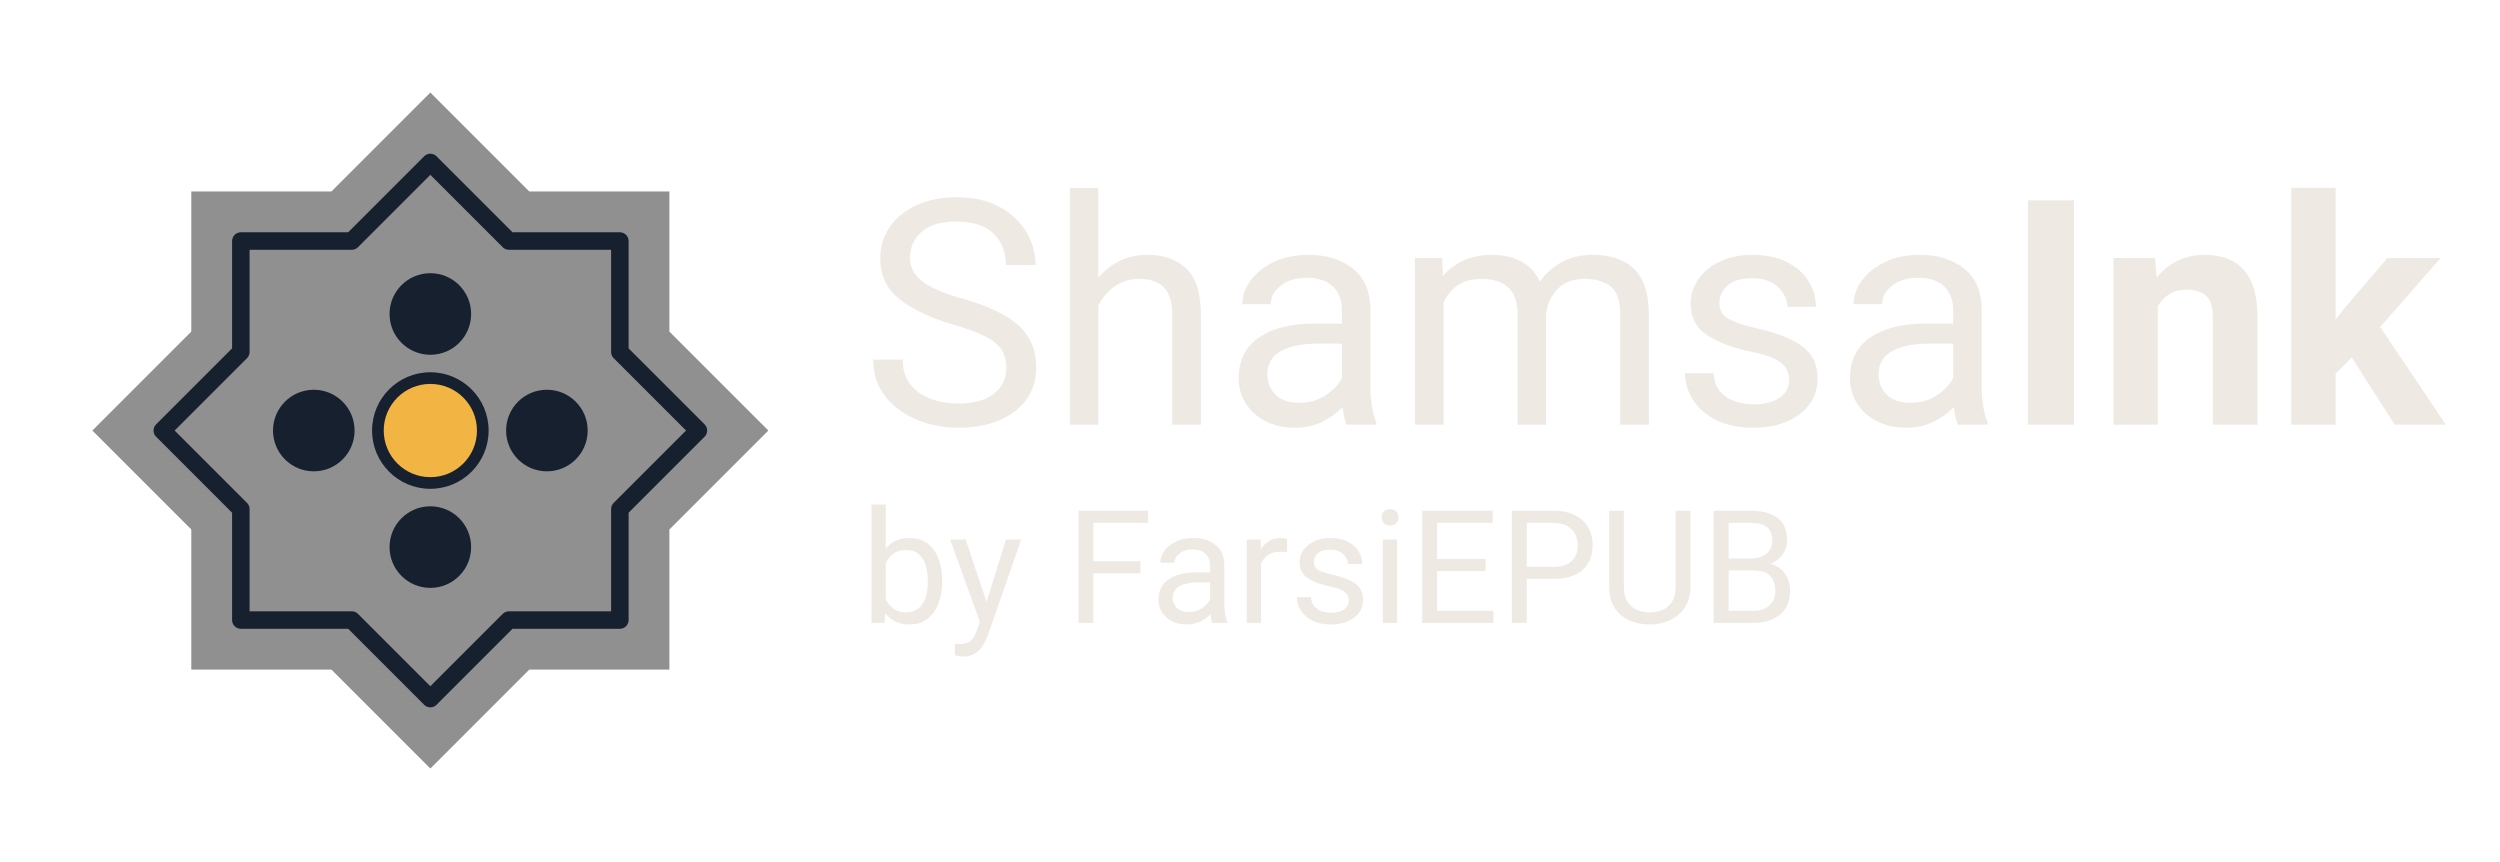
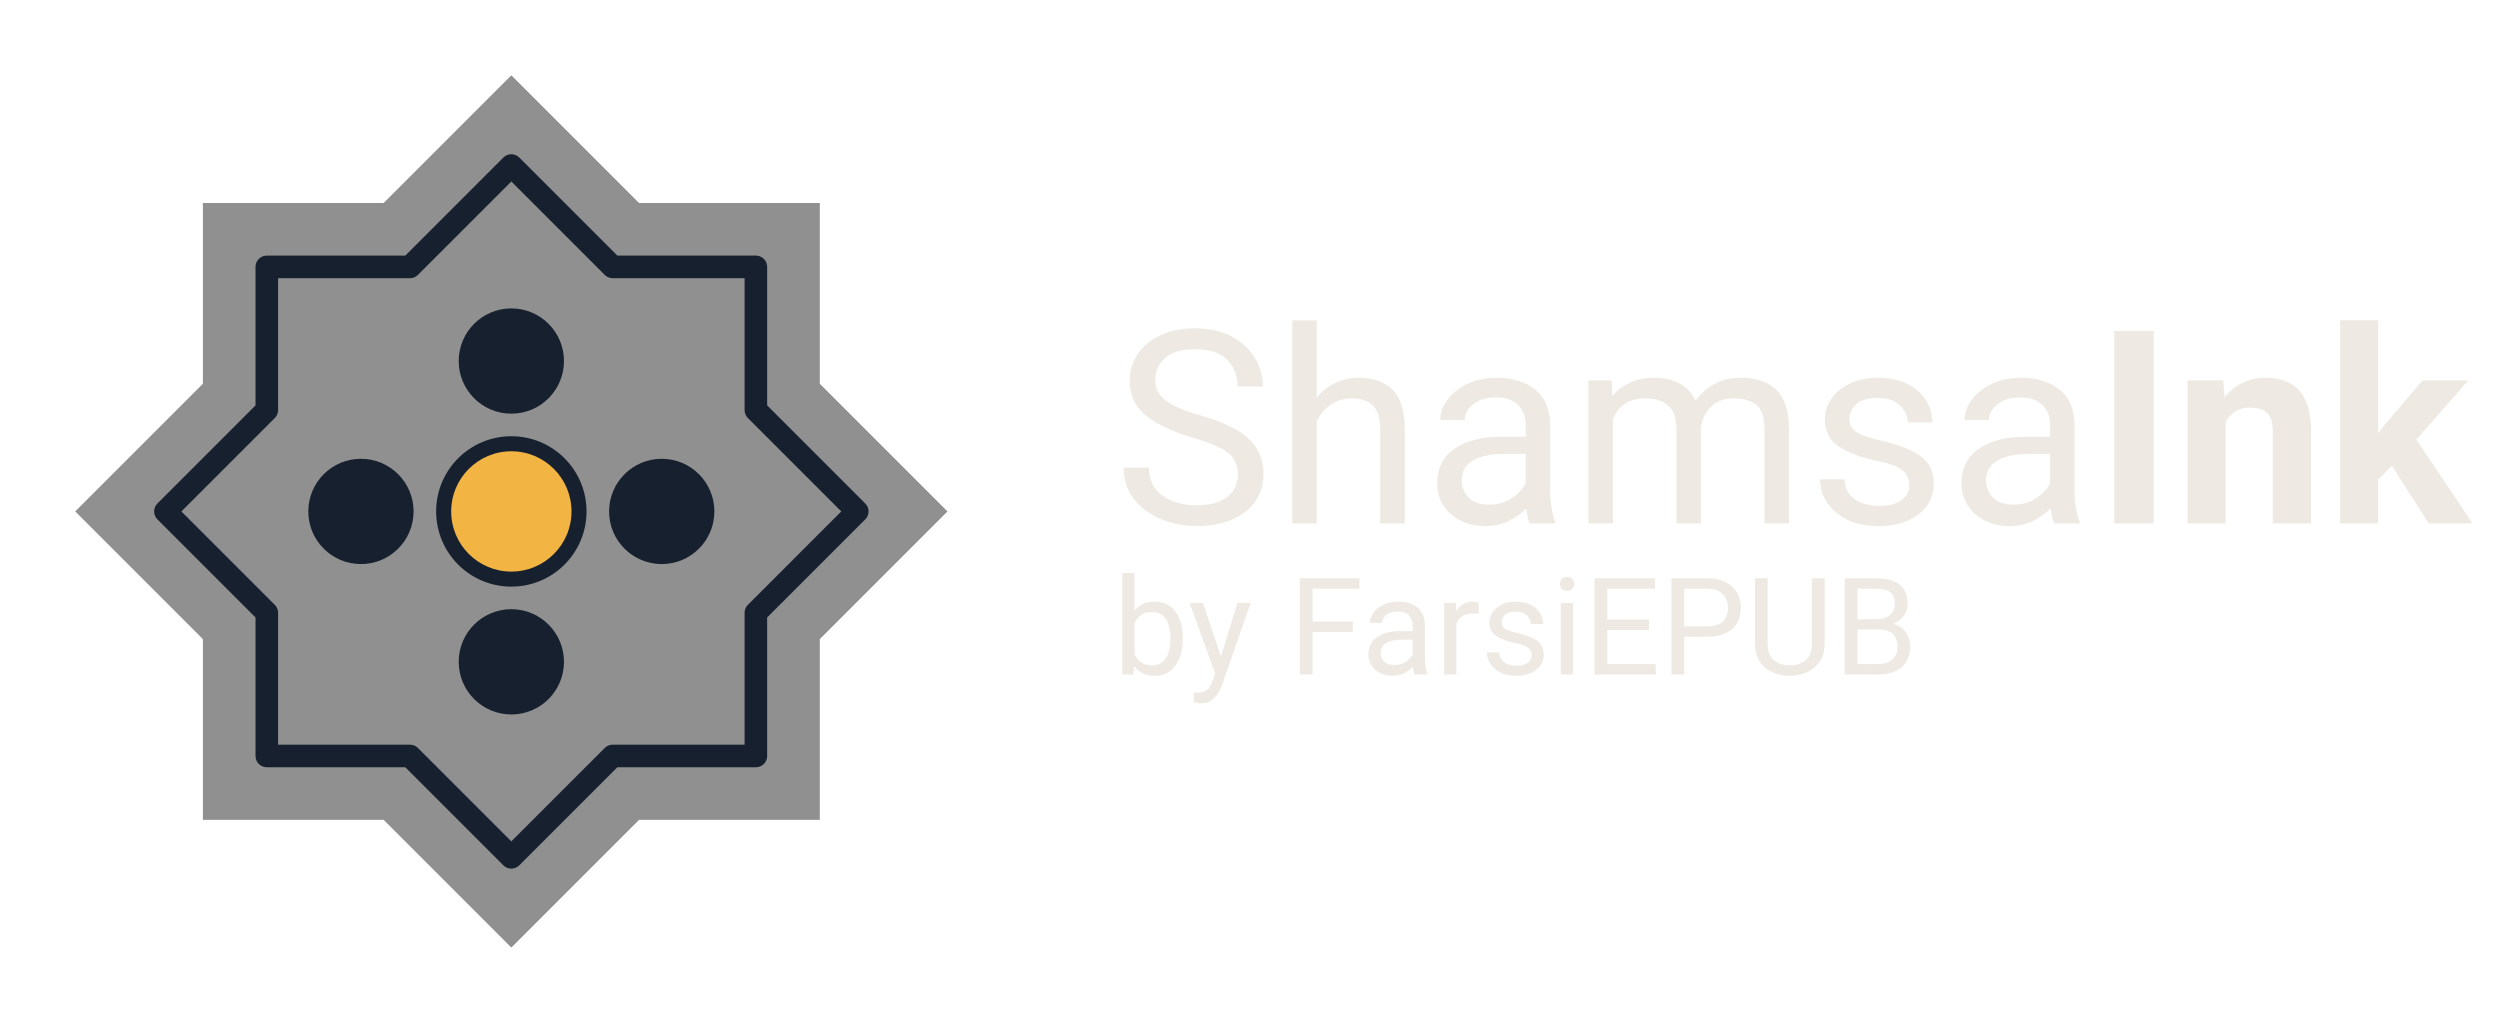
- <svg xmlns="http://www.w3.org/2000/svg" viewBox="-2 -2 87.14 30.00" width="871" height="300" role="img" aria-label="ShamsaInk by FarsiEPUB">
-   <g transform="scale(0.40625)">
+ <svg xmlns="http://www.w3.org/2000/svg" viewBox="-2 -2 166.23 68.00" width="1662" height="680" role="img" aria-label="ShamsaInk by FarsiEPUB">
+   <g transform="translate(0 0)">
    <path d="M32.00 3.00L40.49 11.49L52.51 11.49L52.51 23.51L61.00 32.00L52.51 40.49L52.51 52.51L40.49 52.51L32.00 61.00L23.51 52.51L11.49 52.51L11.49 40.49L3.00 32.00L11.49 23.51L11.49 11.49L23.51 11.49Z" fill="#909090" />
    <path d="M32.00 9.00L38.74 15.74L48.26 15.74L48.26 25.26L55.00 32.00L48.26 38.74L48.26 48.26L38.74 48.26L32.00 55.00L25.26 48.26L15.74 48.26L15.74 38.74L9.00 32.00L15.74 25.26L15.74 15.74L25.26 15.74Z" fill="none" stroke="#17202E" stroke-width="1.5" stroke-linejoin="round" />
    <circle cx="32" cy="22" r="3.5" fill="#17202E" />
    <circle cx="22" cy="32" r="3.5" fill="#17202E" />
    <circle cx="42" cy="32" r="3.5" fill="#17202E" />
    <circle cx="32" cy="42" r="3.5" fill="#17202E" />
    <circle cx="32" cy="32" r="5" fill="#17202E" />
    <circle cx="32" cy="32" r="4" fill="#F2B544" />
  </g>
-   <path fill="#eeeae3" d="M33.076 10.819Q33.076 10.453 32.92 10.195Q32.764 9.938 32.361 9.728Q31.958 9.519 31.217 9.304Q30.057 8.965 29.37 8.434Q28.682 7.902 28.682 6.994Q28.682 6.387 29.012 5.907Q29.343 5.426 29.942 5.147Q30.541 4.867 31.341 4.867Q32.222 4.867 32.837 5.203Q33.452 5.539 33.774 6.079Q34.096 6.618 34.096 7.231H33.065Q33.065 6.575 32.641 6.146Q32.216 5.716 31.341 5.716Q30.514 5.716 30.116 6.079Q29.719 6.441 29.719 6.984Q29.719 7.472 30.151 7.803Q30.583 8.133 31.55 8.402Q32.882 8.777 33.5 9.336Q34.118 9.895 34.118 10.808Q34.118 11.442 33.779 11.914Q33.441 12.387 32.829 12.645Q32.216 12.902 31.389 12.902Q30.847 12.902 30.323 12.752Q29.799 12.602 29.372 12.301Q28.945 12 28.69 11.557Q28.435 11.114 28.435 10.528H29.466Q29.466 11.06 29.738 11.399Q30.009 11.737 30.449 11.898Q30.89 12.059 31.389 12.059Q32.2 12.059 32.638 11.724Q33.076 11.388 33.076 10.819ZM36.282 4.545V7.676Q36.594 7.3 37.029 7.088Q37.464 6.876 37.996 6.876Q38.855 6.876 39.357 7.36Q39.859 7.843 39.859 8.987V12.795H38.86V8.976Q38.86 8.294 38.562 8.004Q38.264 7.714 37.7 7.714Q37.222 7.714 36.857 7.972Q36.492 8.23 36.282 8.643V12.795H35.289V4.545ZM44.935 12.795Q44.887 12.688 44.852 12.524Q44.817 12.36 44.795 12.183Q44.516 12.478 44.097 12.69Q43.678 12.902 43.141 12.902Q42.55 12.902 42.107 12.672Q41.664 12.441 41.42 12.051Q41.175 11.662 41.175 11.178Q41.175 10.244 41.884 9.758Q42.593 9.272 43.791 9.272H44.774V8.81Q44.774 8.294 44.465 7.985Q44.156 7.676 43.549 7.676Q42.985 7.676 42.639 7.953Q42.292 8.23 42.292 8.595H41.299Q41.299 8.176 41.583 7.781Q41.868 7.386 42.386 7.131Q42.905 6.876 43.608 6.876Q44.554 6.876 45.161 7.36Q45.768 7.843 45.768 8.82V11.527Q45.768 11.818 45.819 12.145Q45.87 12.473 45.972 12.709V12.795ZM43.286 12.032Q43.823 12.032 44.218 11.764Q44.613 11.495 44.774 11.168V9.97H43.952Q43.098 9.97 42.636 10.236Q42.174 10.502 42.174 11.044Q42.174 11.458 42.454 11.745Q42.733 12.032 43.286 12.032ZM49.656 7.714Q49.125 7.714 48.802 7.94Q48.48 8.165 48.319 8.536V12.795H47.32V6.984H48.265L48.292 7.617Q48.587 7.268 49.017 7.072Q49.447 6.876 50.011 6.876Q50.569 6.876 51.007 7.099Q51.445 7.322 51.676 7.811Q51.966 7.392 52.43 7.134Q52.895 6.876 53.523 6.876Q54.458 6.876 54.966 7.376Q55.473 7.875 55.473 8.976V12.795H54.474V8.965Q54.474 8.235 54.138 7.975Q53.803 7.714 53.233 7.714Q52.632 7.714 52.288 8.071Q51.944 8.428 51.891 8.939V12.795H50.897V8.971Q50.897 8.289 50.559 8.001Q50.22 7.714 49.656 7.714ZM60.361 11.254Q60.361 11.039 60.267 10.853Q60.173 10.668 59.885 10.515Q59.598 10.362 59.023 10.249Q58.051 10.045 57.49 9.666Q56.929 9.288 56.929 8.573Q56.929 8.111 57.195 7.727Q57.46 7.343 57.947 7.11Q58.433 6.876 59.083 6.876Q59.781 6.876 60.275 7.123Q60.769 7.37 61.032 7.781Q61.295 8.192 61.295 8.692H60.302Q60.302 8.332 59.988 8.012Q59.673 7.693 59.083 7.693Q58.465 7.693 58.196 7.961Q57.928 8.23 57.928 8.547Q57.928 8.761 58.035 8.917Q58.143 9.073 58.43 9.196Q58.717 9.32 59.265 9.444Q60.339 9.691 60.847 10.083Q61.354 10.475 61.354 11.178Q61.354 11.941 60.74 12.422Q60.125 12.902 59.109 12.902Q58.341 12.902 57.81 12.629Q57.278 12.355 57.004 11.92Q56.73 11.485 56.73 11.001H57.729Q57.75 11.409 57.965 11.648Q58.18 11.887 58.492 11.987Q58.803 12.086 59.109 12.086Q59.716 12.086 60.039 11.85Q60.361 11.613 60.361 11.254ZM66.242 12.795Q66.194 12.688 66.159 12.524Q66.124 12.36 66.103 12.183Q65.823 12.478 65.404 12.69Q64.985 12.902 64.448 12.902Q63.857 12.902 63.414 12.672Q62.971 12.441 62.727 12.051Q62.482 11.662 62.482 11.178Q62.482 10.244 63.191 9.758Q63.9 9.272 65.098 9.272H66.081V8.81Q66.081 8.294 65.772 7.985Q65.463 7.676 64.856 7.676Q64.292 7.676 63.946 7.953Q63.6 8.23 63.6 8.595H62.606Q62.606 8.176 62.891 7.781Q63.175 7.386 63.694 7.131Q64.212 6.876 64.916 6.876Q65.861 6.876 66.468 7.36Q67.075 7.843 67.075 8.82V11.527Q67.075 11.818 67.126 12.145Q67.177 12.473 67.279 12.709V12.795ZM64.593 12.032Q65.13 12.032 65.525 11.764Q65.92 11.495 66.081 11.168V9.97H65.259Q64.405 9.97 63.943 10.236Q63.481 10.502 63.481 11.044Q63.481 11.458 63.761 11.745Q64.04 12.032 64.593 12.032Z" />
-   <path fill="#eeeae3" d="M70.292 4.975V12.795H68.686V4.975ZM74.202 8.09Q73.853 8.09 73.606 8.248Q73.359 8.407 73.214 8.675V12.795H71.667V6.984H73.117L73.171 7.676Q73.472 7.29 73.899 7.083Q74.326 6.876 74.852 6.876Q75.4 6.876 75.813 7.088Q76.227 7.3 76.458 7.787Q76.689 8.273 76.689 9.089V12.795H75.131V9.084Q75.131 8.509 74.89 8.299Q74.648 8.09 74.202 8.09ZM81.469 12.795 79.971 10.453 79.412 11.017V12.795H77.865V4.54H79.412V9.127L79.708 8.751L81.217 6.984H83.075L80.964 9.39L83.252 12.795Z" />
-   <path fill="#eeeae3" d="M30.839 18.228V18.285Q30.839 18.709 30.706 19.042Q30.573 19.375 30.32 19.567Q30.068 19.759 29.708 19.759Q29.423 19.759 29.213 19.658Q29.002 19.558 28.859 19.37L28.833 19.705H28.376V15.58H28.875V17.114Q29.018 16.936 29.223 16.841Q29.429 16.746 29.703 16.746Q30.068 16.746 30.322 16.931Q30.575 17.116 30.707 17.451Q30.839 17.785 30.839 18.228ZM30.339 18.285V18.228Q30.339 17.938 30.267 17.696Q30.194 17.455 30.028 17.31Q29.861 17.165 29.579 17.165Q29.308 17.165 29.139 17.295Q28.969 17.425 28.875 17.616V18.881Q28.972 19.074 29.144 19.206Q29.316 19.337 29.584 19.337Q29.853 19.337 30.02 19.195Q30.186 19.053 30.263 18.812Q30.339 18.572 30.339 18.285ZM31.66 16.799 32.388 18.975 33.062 16.799H33.594L32.428 20.154Q32.375 20.296 32.274 20.467Q32.173 20.637 32.001 20.758Q31.83 20.879 31.566 20.879Q31.507 20.879 31.416 20.863Q31.325 20.847 31.287 20.836L31.284 20.433Q31.306 20.436 31.353 20.44Q31.4 20.444 31.419 20.444Q31.674 20.444 31.815 20.34Q31.956 20.237 32.047 19.968L32.155 19.673L31.118 16.799ZM37.749 17.554V17.978H36.11V19.705H35.592V15.795H38.014V16.219H36.11V17.554ZM40.26 19.705Q40.235 19.652 40.218 19.57Q40.2 19.488 40.19 19.399Q40.05 19.547 39.841 19.653Q39.631 19.759 39.363 19.759Q39.067 19.759 38.846 19.643Q38.624 19.528 38.502 19.333Q38.38 19.139 38.38 18.897Q38.38 18.43 38.734 18.187Q39.089 17.944 39.688 17.944H40.179V17.713Q40.179 17.455 40.025 17.3Q39.87 17.146 39.567 17.146Q39.285 17.146 39.111 17.284Q38.938 17.423 38.938 17.605H38.441Q38.441 17.396 38.584 17.198Q38.726 17.001 38.985 16.873Q39.244 16.746 39.596 16.746Q40.069 16.746 40.372 16.987Q40.676 17.229 40.676 17.718V19.071Q40.676 19.216 40.701 19.38Q40.727 19.544 40.778 19.662V19.705ZM39.435 19.324Q39.704 19.324 39.901 19.19Q40.098 19.055 40.179 18.892V18.293H39.768Q39.341 18.293 39.11 18.426Q38.879 18.559 38.879 18.83Q38.879 19.037 39.019 19.18Q39.158 19.324 39.435 19.324ZM42.862 16.783 42.859 17.245Q42.749 17.224 42.617 17.224Q42.362 17.224 42.198 17.338Q42.035 17.452 41.954 17.643V19.705H41.457V16.799H41.941L41.951 17.132Q42.062 16.955 42.232 16.85Q42.403 16.746 42.642 16.746Q42.695 16.746 42.765 16.758Q42.835 16.77 42.862 16.783ZM45.013 18.934Q45.013 18.827 44.966 18.734Q44.919 18.642 44.775 18.565Q44.632 18.489 44.344 18.432Q43.858 18.33 43.578 18.141Q43.297 17.952 43.297 17.594Q43.297 17.363 43.43 17.171Q43.563 16.979 43.806 16.863Q44.049 16.746 44.374 16.746Q44.723 16.746 44.97 16.869Q45.217 16.993 45.349 17.198Q45.48 17.404 45.48 17.653H44.983Q44.983 17.474 44.826 17.314Q44.669 17.154 44.374 17.154Q44.065 17.154 43.931 17.288Q43.796 17.423 43.796 17.581Q43.796 17.688 43.85 17.766Q43.904 17.844 44.047 17.906Q44.191 17.968 44.465 18.029Q45.002 18.153 45.256 18.349Q45.51 18.545 45.51 18.897Q45.51 19.278 45.202 19.519Q44.895 19.759 44.387 19.759Q44.003 19.759 43.737 19.622Q43.471 19.485 43.334 19.267Q43.198 19.05 43.198 18.808H43.697Q43.708 19.012 43.815 19.132Q43.923 19.251 44.078 19.301Q44.234 19.351 44.387 19.351Q44.691 19.351 44.852 19.233Q45.013 19.114 45.013 18.934ZM46.162 16.029Q46.162 15.908 46.236 15.825Q46.31 15.741 46.455 15.741Q46.597 15.741 46.674 15.825Q46.75 15.908 46.75 16.029Q46.75 16.144 46.674 16.226Q46.597 16.308 46.455 16.308Q46.31 16.308 46.236 16.226Q46.162 16.144 46.162 16.029ZM46.699 16.799V19.705H46.2V16.799ZM50.056 19.284V19.705H47.572V15.795H50.03V16.219H48.091V17.476H49.782V17.898H48.091V19.284ZM52.14 18.172H51.217V19.705H50.698V15.795H52.14Q52.583 15.795 52.89 15.948Q53.196 16.101 53.354 16.371Q53.513 16.641 53.513 16.987Q53.513 17.554 53.16 17.863Q52.806 18.172 52.14 18.172ZM52.14 16.219H51.217V17.75H52.14Q52.597 17.75 52.796 17.538Q52.994 17.326 52.994 16.993Q52.994 16.791 52.907 16.614Q52.82 16.437 52.632 16.328Q52.444 16.219 52.14 16.219ZM56.405 15.795H56.921V18.44Q56.921 18.881 56.725 19.173Q56.529 19.466 56.205 19.613Q55.881 19.759 55.503 19.759Q55.105 19.759 54.784 19.613Q54.463 19.466 54.277 19.173Q54.09 18.881 54.09 18.44V15.795H54.603V18.44Q54.603 18.9 54.851 19.118Q55.1 19.337 55.503 19.337Q55.911 19.337 56.158 19.118Q56.405 18.9 56.405 18.44ZM59.104 19.705H57.734V15.795H59.015Q59.617 15.795 59.954 16.043Q60.291 16.292 60.291 16.837Q60.291 17.108 60.137 17.319Q59.982 17.53 59.714 17.645Q60.044 17.737 60.22 17.992Q60.396 18.247 60.396 18.577Q60.396 19.125 60.043 19.415Q59.689 19.705 59.104 19.705ZM59.015 16.219H58.253V17.46H59.031Q59.367 17.46 59.57 17.294Q59.773 17.127 59.773 16.832Q59.773 16.509 59.586 16.364Q59.399 16.219 59.015 16.219ZM59.88 18.583Q59.88 18.255 59.702 18.066Q59.523 17.876 59.128 17.876H58.253V19.284H59.104Q59.472 19.284 59.676 19.094Q59.88 18.905 59.88 18.583Z" />
+   <path fill="#eeeae3" d="M80.306 29.562Q80.306 28.965 80.051 28.543Q79.796 28.121 79.137 27.778Q78.478 27.436 77.265 27.084Q75.366 26.53 74.241 25.66Q73.116 24.79 73.116 23.305Q73.116 22.312 73.657 21.525Q74.197 20.738 75.177 20.281Q76.157 19.824 77.467 19.824Q78.908 19.824 79.915 20.374Q80.921 20.923 81.448 21.806Q81.976 22.689 81.976 23.691H80.288Q80.288 22.619 79.594 21.916Q78.899 21.213 77.467 21.213Q76.113 21.213 75.463 21.806Q74.812 22.399 74.812 23.287Q74.812 24.087 75.52 24.627Q76.228 25.168 77.81 25.607Q79.989 26.223 81.0 27.137Q82.011 28.051 82.011 29.545Q82.011 30.582 81.457 31.355Q80.903 32.129 79.901 32.551Q78.899 32.973 77.546 32.973Q76.658 32.973 75.801 32.727Q74.944 32.48 74.246 31.988Q73.547 31.496 73.129 30.771Q72.712 30.046 72.712 29.088H74.399Q74.399 29.958 74.843 30.512Q75.287 31.065 76.008 31.329Q76.729 31.593 77.546 31.593Q78.873 31.593 79.589 31.043Q80.306 30.494 80.306 29.562ZM85.553 19.297V24.421Q86.062 23.806 86.774 23.458Q87.486 23.111 88.356 23.111Q89.763 23.111 90.584 23.902Q91.406 24.693 91.406 26.565V32.797H89.771V26.548Q89.771 25.432 89.284 24.957Q88.796 24.482 87.873 24.482Q87.091 24.482 86.493 24.904Q85.896 25.326 85.553 26.003V32.797H83.927V19.297ZM99.712 32.797Q99.633 32.621 99.576 32.353Q99.519 32.085 99.483 31.795Q99.026 32.278 98.341 32.625Q97.655 32.973 96.776 32.973Q95.81 32.973 95.084 32.595Q94.359 32.217 93.959 31.58Q93.56 30.942 93.56 30.151Q93.56 28.622 94.72 27.827Q95.88 27.031 97.84 27.031H99.448V26.275Q99.448 25.432 98.943 24.926Q98.438 24.421 97.444 24.421Q96.521 24.421 95.955 24.874Q95.388 25.326 95.388 25.924H93.762Q93.762 25.238 94.228 24.592Q94.693 23.946 95.542 23.529Q96.39 23.111 97.541 23.111Q99.088 23.111 100.081 23.902Q101.074 24.693 101.074 26.293V30.723Q101.074 31.197 101.158 31.733Q101.241 32.27 101.408 32.656V32.797ZM97.014 31.549Q97.893 31.549 98.539 31.109Q99.185 30.67 99.448 30.134V28.174H98.104Q96.706 28.174 95.95 28.609Q95.194 29.044 95.194 29.932Q95.194 30.608 95.651 31.079Q96.108 31.549 97.014 31.549ZM107.438 24.482Q106.567 24.482 106.04 24.852Q105.513 25.221 105.249 25.827V32.797H103.614V23.287H105.161L105.205 24.324Q105.688 23.753 106.392 23.432Q107.095 23.111 108.018 23.111Q108.932 23.111 109.648 23.476Q110.364 23.841 110.742 24.641Q111.217 23.955 111.977 23.533Q112.737 23.111 113.766 23.111Q115.295 23.111 116.125 23.929Q116.956 24.746 116.956 26.548V32.797H115.321V26.53Q115.321 25.335 114.772 24.909Q114.223 24.482 113.291 24.482Q112.307 24.482 111.744 25.067Q111.182 25.651 111.094 26.486V32.797H109.468V26.539Q109.468 25.423 108.914 24.953Q108.36 24.482 107.438 24.482ZM124.954 30.274Q124.954 29.923 124.8 29.62Q124.646 29.316 124.176 29.066Q123.706 28.815 122.766 28.631Q121.175 28.297 120.256 27.677Q119.338 27.058 119.338 25.889Q119.338 25.133 119.773 24.504Q120.208 23.876 121.003 23.494Q121.799 23.111 122.862 23.111Q124.005 23.111 124.813 23.516Q125.622 23.92 126.053 24.592Q126.483 25.265 126.483 26.082H124.857Q124.857 25.493 124.343 24.97Q123.829 24.447 122.862 24.447Q121.852 24.447 121.412 24.887Q120.973 25.326 120.973 25.845Q120.973 26.196 121.148 26.451Q121.324 26.706 121.794 26.908Q122.265 27.11 123.161 27.312Q124.919 27.717 125.75 28.358Q126.58 29.0 126.58 30.151Q126.58 31.399 125.574 32.186Q124.567 32.973 122.906 32.973Q121.649 32.973 120.779 32.524Q119.909 32.076 119.461 31.364Q119.013 30.652 119.013 29.861H120.647Q120.683 30.529 121.034 30.92Q121.386 31.312 121.896 31.474Q122.405 31.637 122.906 31.637Q123.899 31.637 124.427 31.25Q124.954 30.863 124.954 30.274ZM134.578 32.797Q134.499 32.621 134.442 32.353Q134.385 32.085 134.35 31.795Q133.893 32.278 133.207 32.625Q132.521 32.973 131.643 32.973Q130.676 32.973 129.951 32.595Q129.226 32.217 128.826 31.58Q128.426 30.942 128.426 30.151Q128.426 28.622 129.586 27.827Q130.746 27.031 132.706 27.031H134.314V26.275Q134.314 25.432 133.809 24.926Q133.304 24.421 132.311 24.421Q131.388 24.421 130.821 24.874Q130.254 25.326 130.254 25.924H128.628Q128.628 25.238 129.094 24.592Q129.56 23.946 130.408 23.529Q131.256 23.111 132.407 23.111Q133.954 23.111 134.947 23.902Q135.94 24.693 135.94 26.293V30.723Q135.94 31.197 136.024 31.733Q136.107 32.27 136.274 32.656V32.797ZM131.88 31.549Q132.759 31.549 133.405 31.109Q134.051 30.67 134.314 30.134V28.174H132.97Q131.572 28.174 130.816 28.609Q130.061 29.044 130.061 29.932Q130.061 30.608 130.518 31.079Q130.975 31.549 131.88 31.549Z" />
+   <path fill="#eeeae3" d="M141.205 20.0V32.797H138.577V20.0ZM147.604 25.098Q147.032 25.098 146.628 25.357Q146.224 25.616 145.986 26.056V32.797H143.455V23.287H145.828L145.916 24.421Q146.408 23.788 147.107 23.45Q147.806 23.111 148.667 23.111Q149.563 23.111 150.24 23.458Q150.917 23.806 151.295 24.601Q151.673 25.396 151.673 26.732V32.797H149.124V26.724Q149.124 25.783 148.729 25.44Q148.333 25.098 147.604 25.098ZM159.495 32.797 157.043 28.965 156.129 29.888V32.797H153.598V19.288H156.129V26.794L156.612 26.179L159.082 23.287H162.123L158.669 27.225L162.413 32.797Z" />
+   <path fill="#eeeae3" d="M76.645 40.423V40.515Q76.645 41.21 76.427 41.755Q76.21 42.299 75.797 42.614Q75.384 42.928 74.795 42.928Q74.329 42.928 73.984 42.763Q73.639 42.598 73.406 42.291L73.362 42.84H72.615V36.09H73.433V38.599Q73.666 38.309 74.002 38.153Q74.338 37.997 74.786 37.997Q75.384 37.997 75.799 38.3Q76.214 38.604 76.43 39.151Q76.645 39.698 76.645 40.423ZM75.828 40.515V40.423Q75.828 39.948 75.709 39.553Q75.59 39.157 75.318 38.92Q75.045 38.683 74.584 38.683Q74.14 38.683 73.863 38.896Q73.586 39.109 73.433 39.421V41.491Q73.591 41.807 73.872 42.023Q74.153 42.238 74.593 42.238Q75.032 42.238 75.305 42.005Q75.577 41.772 75.702 41.379Q75.828 40.986 75.828 40.515ZM77.99 38.085 79.181 41.645 80.284 38.085H81.154L79.247 43.574Q79.159 43.807 78.994 44.086Q78.829 44.365 78.548 44.563Q78.267 44.76 77.836 44.76Q77.739 44.76 77.59 44.734Q77.44 44.708 77.379 44.69L77.375 44.031Q77.41 44.035 77.487 44.042Q77.563 44.048 77.594 44.048Q78.012 44.048 78.242 43.879Q78.473 43.71 78.623 43.271L78.798 42.787L77.102 38.085ZM87.952 39.32V40.014H85.271V42.84H84.423V36.442H88.387V37.136H85.271V39.32ZM92.061 42.84Q92.021 42.752 91.993 42.618Q91.964 42.484 91.947 42.339Q91.718 42.581 91.375 42.754Q91.033 42.928 90.593 42.928Q90.11 42.928 89.747 42.739Q89.385 42.55 89.185 42.231Q88.985 41.913 88.985 41.517Q88.985 40.753 89.565 40.355Q90.145 39.957 91.125 39.957H91.929V39.579Q91.929 39.157 91.677 38.905Q91.424 38.652 90.927 38.652Q90.466 38.652 90.182 38.878Q89.899 39.105 89.899 39.403H89.086Q89.086 39.061 89.319 38.738Q89.552 38.415 89.976 38.206Q90.4 37.997 90.976 37.997Q91.749 37.997 92.246 38.393Q92.742 38.788 92.742 39.588V41.803Q92.742 42.04 92.784 42.308Q92.826 42.576 92.909 42.77V42.84ZM90.712 42.216Q91.151 42.216 91.474 41.996Q91.797 41.777 91.929 41.508V40.528H91.257Q90.558 40.528 90.18 40.746Q89.802 40.964 89.802 41.407Q89.802 41.746 90.031 41.981Q90.259 42.216 90.712 42.216ZM96.319 38.059 96.315 38.815Q96.135 38.779 95.919 38.779Q95.502 38.779 95.234 38.966Q94.966 39.153 94.834 39.465V42.84H94.021V38.085H94.812L94.83 38.63Q95.01 38.34 95.289 38.169Q95.568 37.997 95.959 37.997Q96.047 37.997 96.161 38.017Q96.275 38.037 96.319 38.059ZM99.839 41.579Q99.839 41.403 99.762 41.251Q99.686 41.1 99.45 40.975Q99.215 40.849 98.745 40.757Q97.95 40.59 97.49 40.28Q97.031 39.97 97.031 39.386Q97.031 39.008 97.249 38.694Q97.466 38.38 97.864 38.188Q98.262 37.997 98.793 37.997Q99.365 37.997 99.769 38.199Q100.173 38.402 100.389 38.738Q100.604 39.074 100.604 39.483H99.791Q99.791 39.188 99.534 38.927Q99.277 38.665 98.793 38.665Q98.288 38.665 98.068 38.885Q97.849 39.105 97.849 39.364Q97.849 39.54 97.937 39.667Q98.024 39.795 98.26 39.896Q98.495 39.997 98.943 40.098Q99.822 40.3 100.237 40.621Q100.652 40.942 100.652 41.517Q100.652 42.141 100.149 42.535Q99.646 42.928 98.815 42.928Q98.187 42.928 97.752 42.704Q97.317 42.48 97.093 42.124Q96.869 41.768 96.869 41.372H97.686Q97.704 41.706 97.879 41.902Q98.055 42.097 98.31 42.179Q98.565 42.26 98.815 42.26Q99.312 42.26 99.576 42.067Q99.839 41.873 99.839 41.579ZM101.72 36.824Q101.72 36.626 101.841 36.49Q101.962 36.354 102.199 36.354Q102.432 36.354 102.557 36.49Q102.683 36.626 102.683 36.824Q102.683 37.013 102.557 37.147Q102.432 37.281 102.199 37.281Q101.962 37.281 101.841 37.147Q101.72 37.013 101.72 36.824ZM102.599 38.085V42.84H101.782V38.085ZM108.092 42.15V42.84H104.027V36.442H108.048V37.136H104.875V39.193H107.644V39.882H104.875V42.15ZM111.502 40.331H109.991V42.84H109.143V36.442H111.502Q112.228 36.442 112.729 36.692Q113.229 36.943 113.489 37.384Q113.748 37.826 113.748 38.393Q113.748 39.32 113.17 39.825Q112.592 40.331 111.502 40.331ZM111.502 37.136H109.991V39.641H111.502Q112.25 39.641 112.575 39.294Q112.9 38.946 112.9 38.402Q112.9 38.072 112.757 37.782Q112.614 37.492 112.307 37.314Q111.999 37.136 111.502 37.136ZM118.481 36.442H119.325V40.77Q119.325 41.491 119.004 41.97Q118.683 42.449 118.154 42.688Q117.624 42.928 117.004 42.928Q116.354 42.928 115.829 42.688Q115.304 42.449 114.998 41.97Q114.693 41.491 114.693 40.77V36.442H115.532V40.77Q115.532 41.522 115.939 41.88Q116.345 42.238 117.004 42.238Q117.672 42.238 118.077 41.88Q118.481 41.522 118.481 40.77ZM122.897 42.84H120.656V36.442H122.752Q123.737 36.442 124.288 36.848Q124.84 37.255 124.84 38.147Q124.84 38.59 124.587 38.935Q124.334 39.28 123.895 39.469Q124.436 39.619 124.723 40.036Q125.011 40.454 125.011 40.994Q125.011 41.891 124.433 42.365Q123.855 42.84 122.897 42.84ZM122.752 37.136H121.504V39.166H122.779Q123.328 39.166 123.66 38.894Q123.992 38.621 123.992 38.138Q123.992 37.611 123.686 37.373Q123.381 37.136 122.752 37.136ZM124.167 41.003Q124.167 40.467 123.875 40.157Q123.583 39.847 122.937 39.847H121.504V42.15H122.897Q123.5 42.15 123.833 41.84Q124.167 41.53 124.167 41.003Z" />
</svg>
